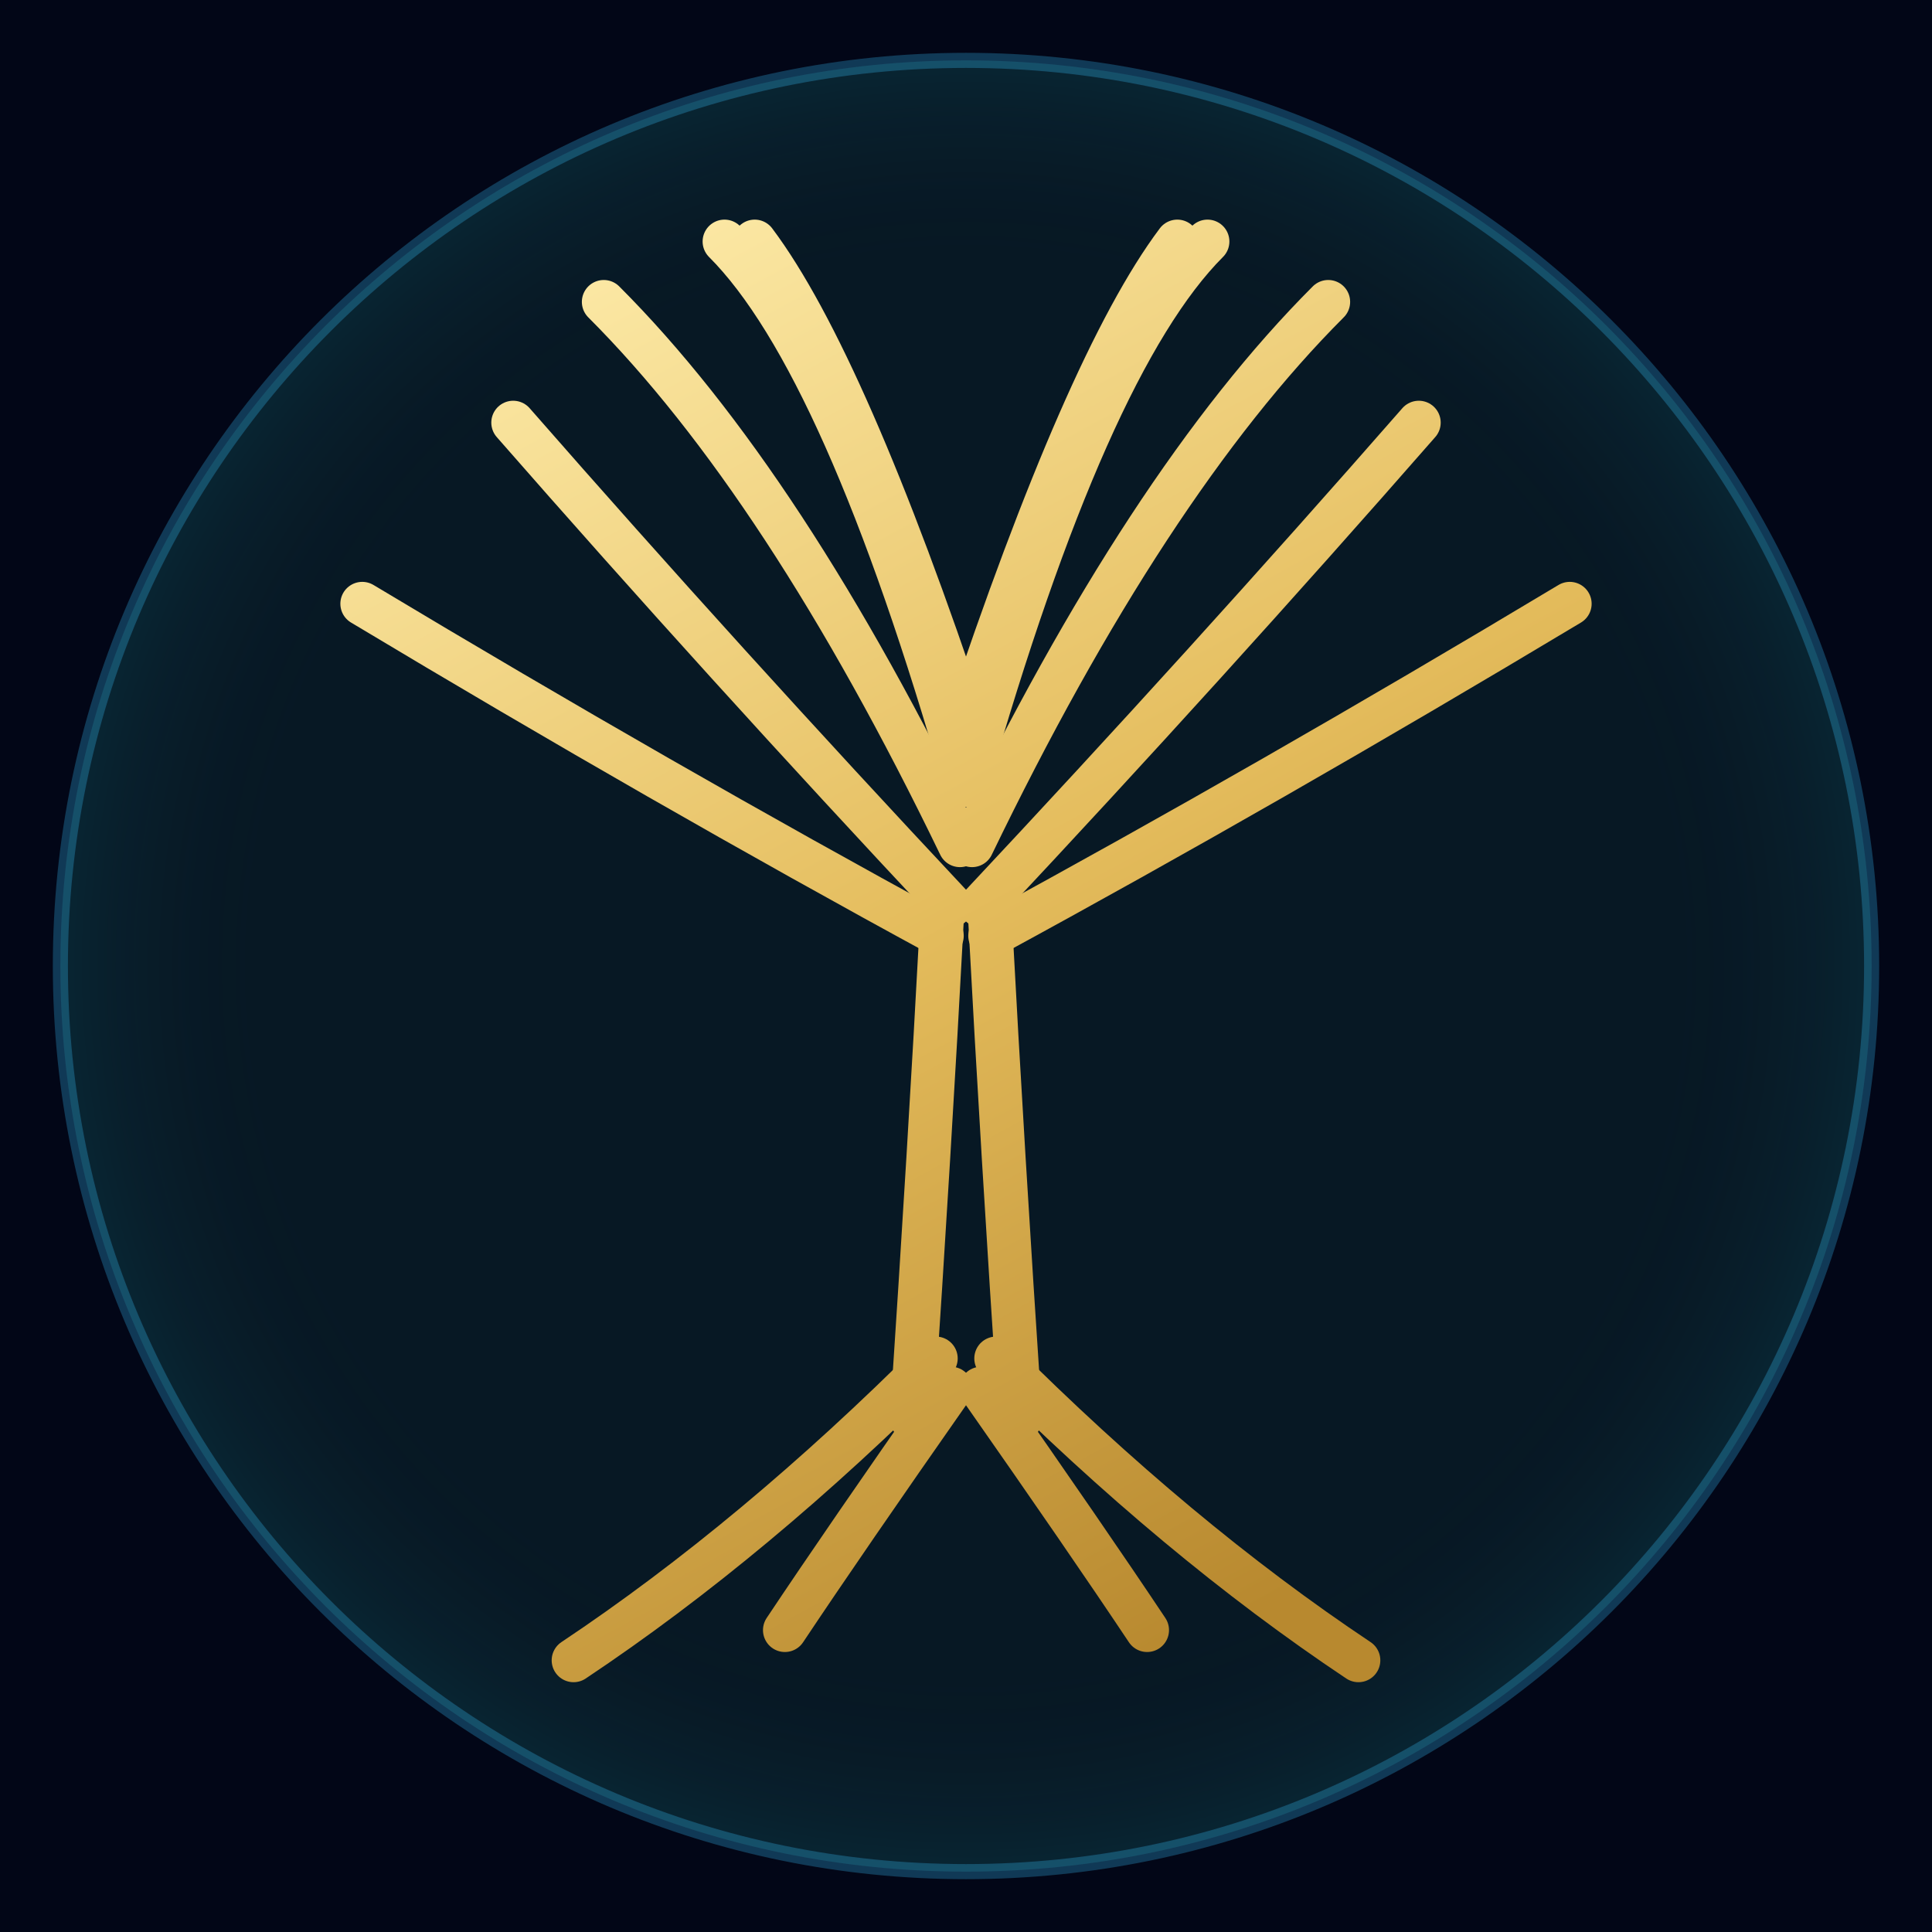
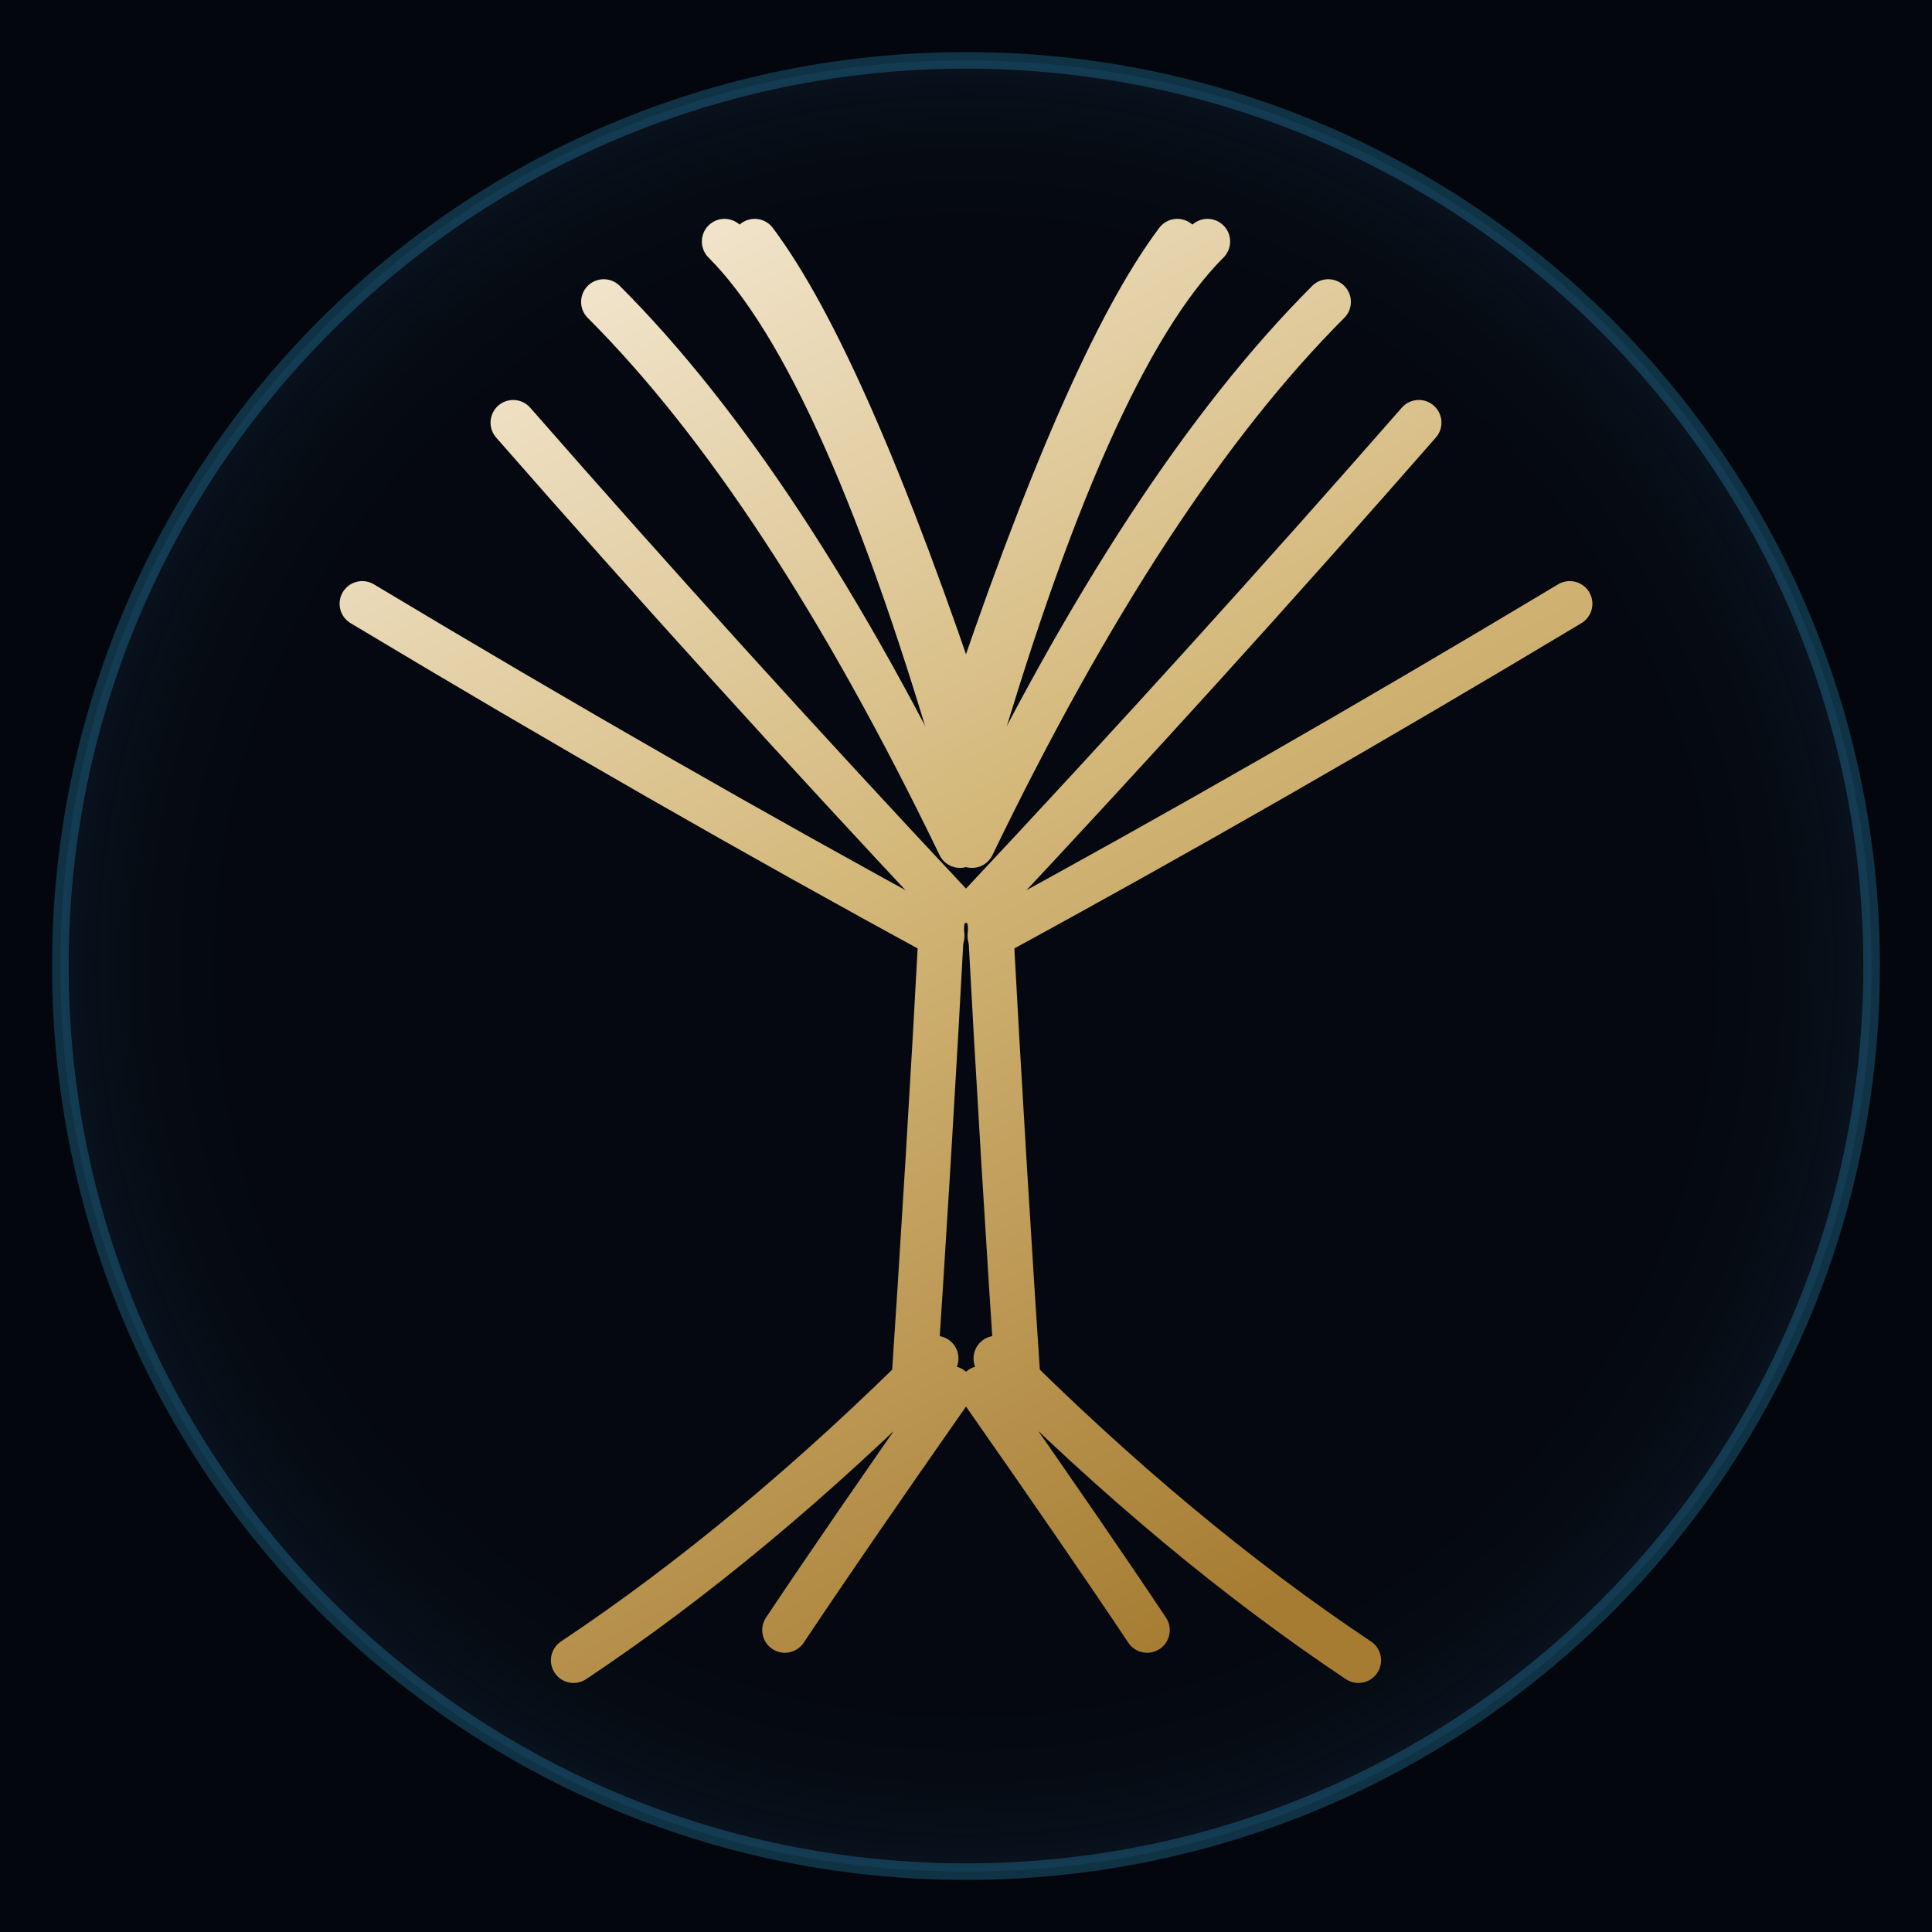
<svg xmlns="http://www.w3.org/2000/svg" viewBox="0 0 64 64" role="img" aria-labelledby="lumos-logo-title">
  <defs>
    <linearGradient id="lumos-gold" x1="20" y1="8" x2="44" y2="52" gradientUnits="userSpaceOnUse">
-       <stop offset="0%" stop-color="#fce9a6" />
-       <stop offset="0.5" stop-color="#e4bc5c" />
-       <stop offset="100%" stop-color="#b8892f" />
+       <stop offset="0%" stop-color="#f2e6cf" />
+       <stop offset="0.45" stop-color="#d4b87a" />
+       <stop offset="100%" stop-color="#a67c32" />
    </linearGradient>
    <radialGradient id="lumos-edge-glow" cx="32" cy="32" r="32" gradientUnits="userSpaceOnUse">
-       <stop offset="72%" stop-color="#020617" stop-opacity="0" />
-       <stop offset="100%" stop-color="#22d3ee" stop-opacity="0.12" />
+       <stop offset="74%" stop-color="#03060d" stop-opacity="0" />
+       <stop offset="100%" stop-color="#38bdf8" stop-opacity="0.1" />
    </radialGradient>
  </defs>
-   <rect width="64" height="64" fill="#020617" />
-   <circle cx="32" cy="32" r="30" fill="#071824" />
+   <rect width="64" height="64" fill="#03060d" />
+   <circle cx="32" cy="32" r="30" fill="#050810" />
  <circle cx="32" cy="32" r="30" fill="url(#lumos-edge-glow)" />
-   <circle cx="32" cy="32" r="30" fill="none" stroke="#38bdf8" stroke-width="0.5" stroke-opacity="0.28" />
-   <g fill="none" stroke="url(#lumos-gold)" stroke-width="1.45" stroke-linecap="round" stroke-linejoin="round">
+   <circle cx="32" cy="32" r="30" fill="none" stroke="#38bdf8" stroke-width="0.55" stroke-opacity="0.24" />
+   <g fill="none" stroke="url(#lumos-gold)" stroke-width="1.5" stroke-linecap="round" stroke-linejoin="round">
    <path d="M 30.2 47 Q 30.8 38 31.2 30.5" />
    <path d="M 33.8 47 Q 33.2 38 32.8 30.5" />
    <path d="M 31.5 30 Q 24 22 17 14" />
    <path d="M 31.8 28 Q 26 16 20 10" />
    <path d="M 32 26 Q 28 12 24 8" />
    <path d="M 31.2 31 Q 22 26 12 20" />
    <path d="M 32.5 30 Q 40 22 47 14" />
    <path d="M 32.2 28 Q 38 16 44 10" />
    <path d="M 32 26 Q 36 12 40 8" />
    <path d="M 32.8 31 Q 42 26 52 20" />
    <path d="M 32 24 Q 28 12 25 8" />
    <path d="M 32 24 Q 36 12 39 8" />
    <path d="M 31 45 Q 25 51 19 55" />
    <path d="M 33 45 Q 39 51 45 55" />
    <path d="M 31.5 46 Q 28 51 26 54" />
    <path d="M 32.5 46 Q 36 51 38 54" />
  </g>
</svg>
